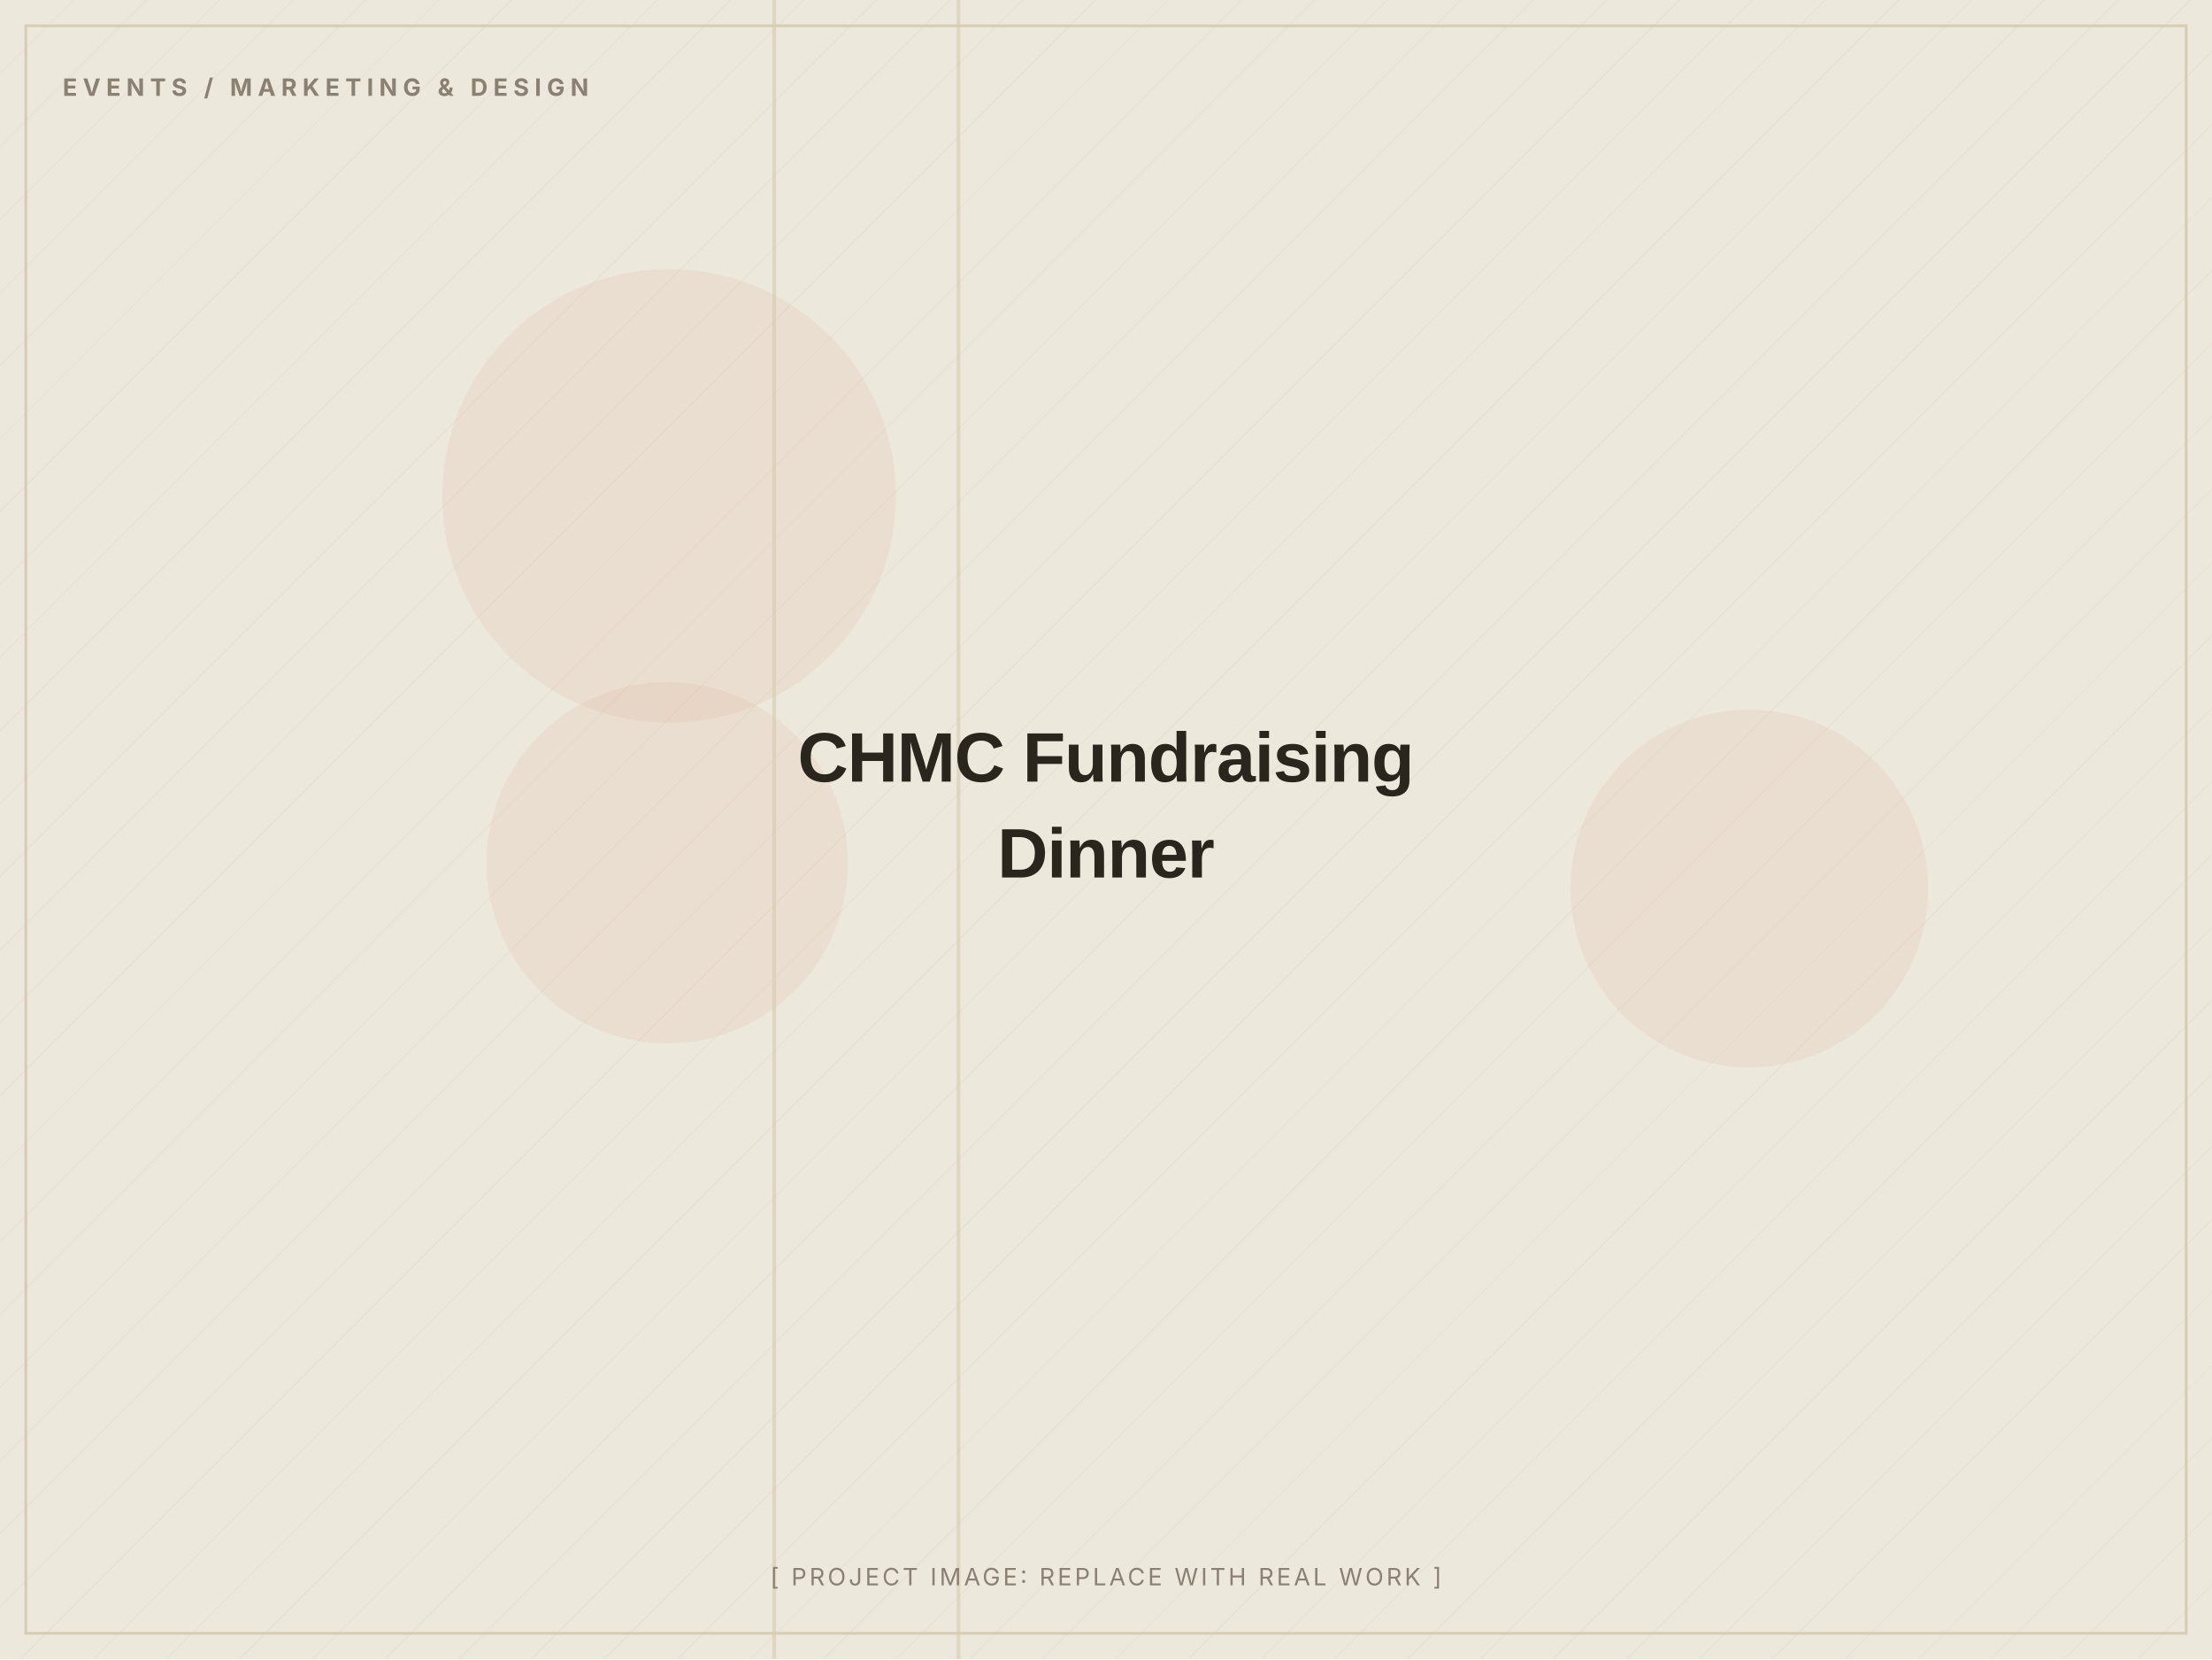
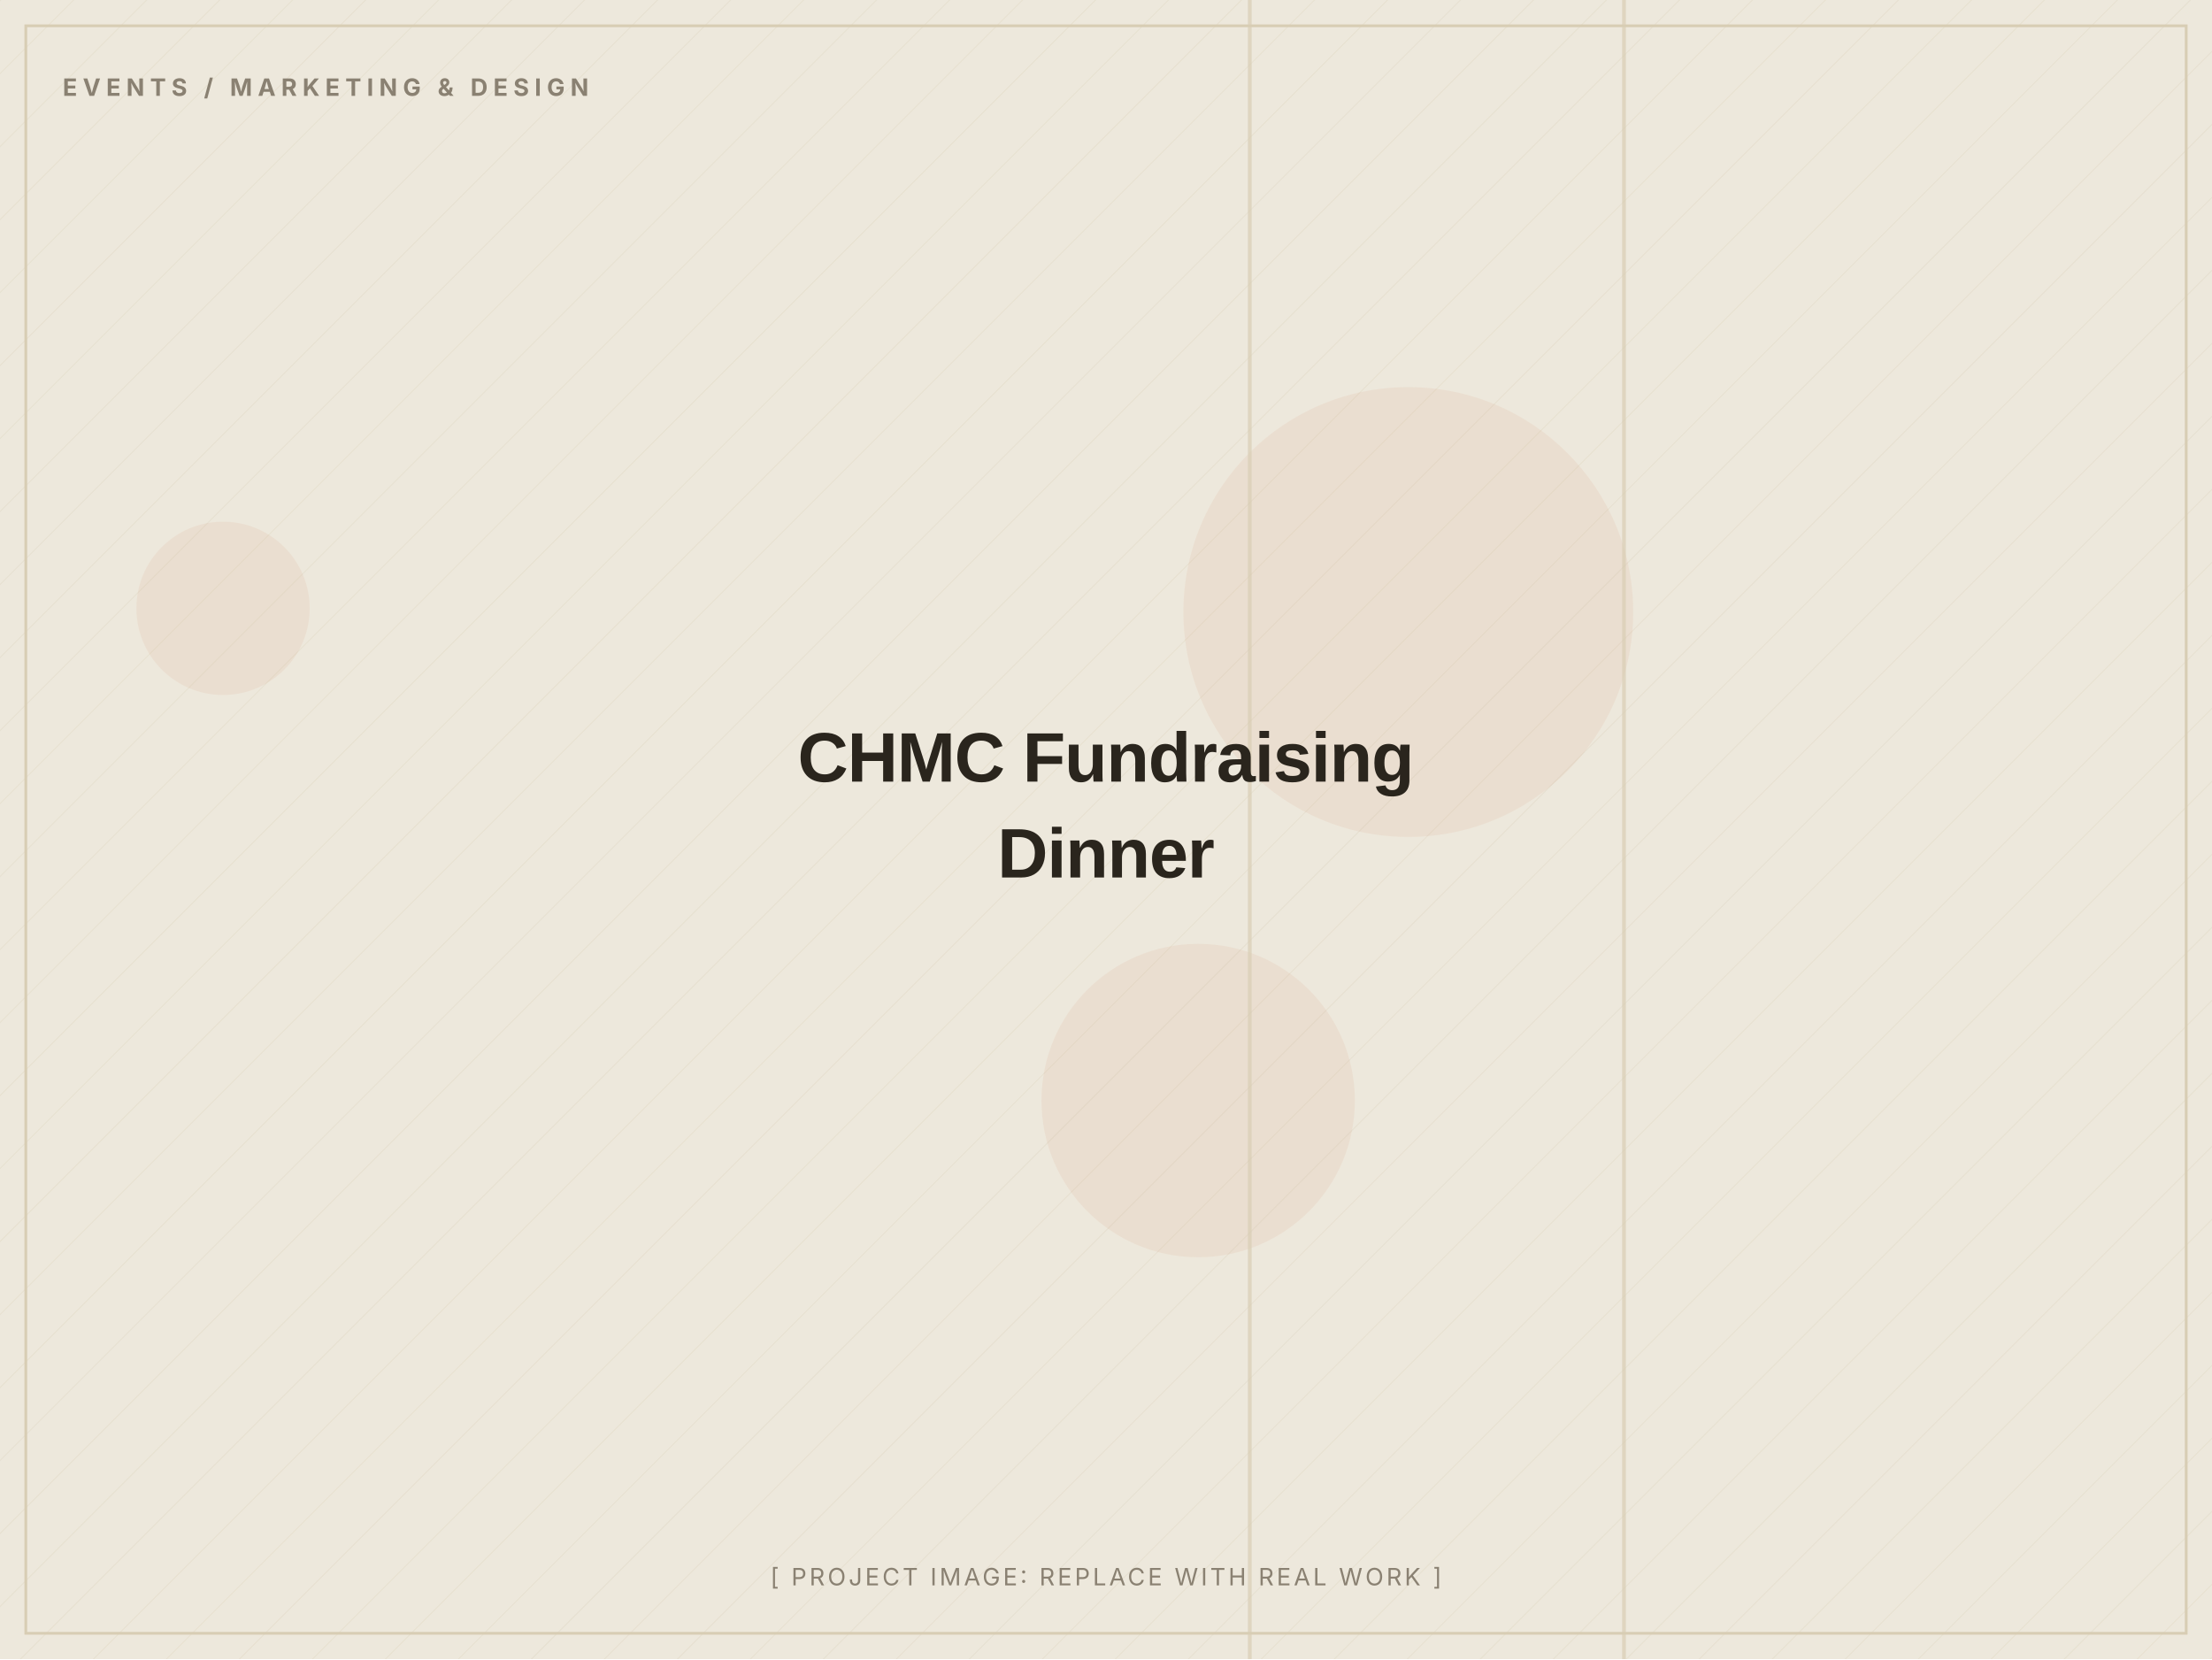
<svg xmlns="http://www.w3.org/2000/svg" width="1200" height="900" viewBox="0 0 1200 900" role="img" aria-label="CHMC Fundraising Dinner (placeholder image)">
  <defs>
    <pattern id="d" width="28" height="28" patternUnits="userSpaceOnUse" patternTransform="rotate(45)">
      <line x1="0" y1="0" x2="0" y2="28" stroke="#D8CDB4" stroke-width="1" opacity="0.5" />
    </pattern>
  </defs>
  <rect width="1200" height="900" fill="#EDE8DC" />
  <rect width="1200" height="900" fill="url(#d)" opacity="0.55" />
-   <circle cx="362" cy="468" r="98" fill="#C2410C" opacity="0.06" />
-   <circle cx="363" cy="269" r="123" fill="#C2410C" opacity="0.06" />
-   <circle cx="949" cy="482" r="97" fill="#C2410C" opacity="0.06" />
-   <rect x="519" y="0" width="2" height="900" fill="#D8CDB4" opacity="0.7" />
-   <rect x="419" y="0" width="2" height="900" fill="#D8CDB4" opacity="0.7" />
+   <circle cx="650" cy="597" r="85" fill="#C2410C" opacity="0.06" />
+   <circle cx="121" cy="330" r="47" fill="#C2410C" opacity="0.06" />
+   <circle cx="764" cy="332" r="122" fill="#C2410C" opacity="0.06" />
+   <rect x="677" y="0" width="2" height="900" fill="#D8CDB4" opacity="0.7" />
+   <rect x="880" y="0" width="2" height="900" fill="#D8CDB4" opacity="0.7" />
  <rect x="14" y="14" width="1172" height="872" fill="none" stroke="#D8CDB4" stroke-width="1.5" />
  <text x="34" y="52" font-family="Inter, Arial, sans-serif" font-weight="700" font-size="13" letter-spacing="3" fill="#8A8172">EVENTS / MARKETING &amp; DESIGN</text>
  <text x="600.0" y="424.0" text-anchor="middle" font-family="Archivo, Arial, sans-serif" font-weight="800" font-size="38" letter-spacing="-0.5" fill="#2A251D">CHMC Fundraising</text>
  <text x="600.0" y="476.0" text-anchor="middle" font-family="Archivo, Arial, sans-serif" font-weight="800" font-size="38" letter-spacing="-0.5" fill="#2A251D">Dinner</text>
  <text x="600.0" y="860" text-anchor="middle" font-family="Inter, Arial, sans-serif" font-size="13" letter-spacing="1.5" fill="#8A8172">[ PROJECT IMAGE: REPLACE WITH REAL WORK ]</text>
</svg>
